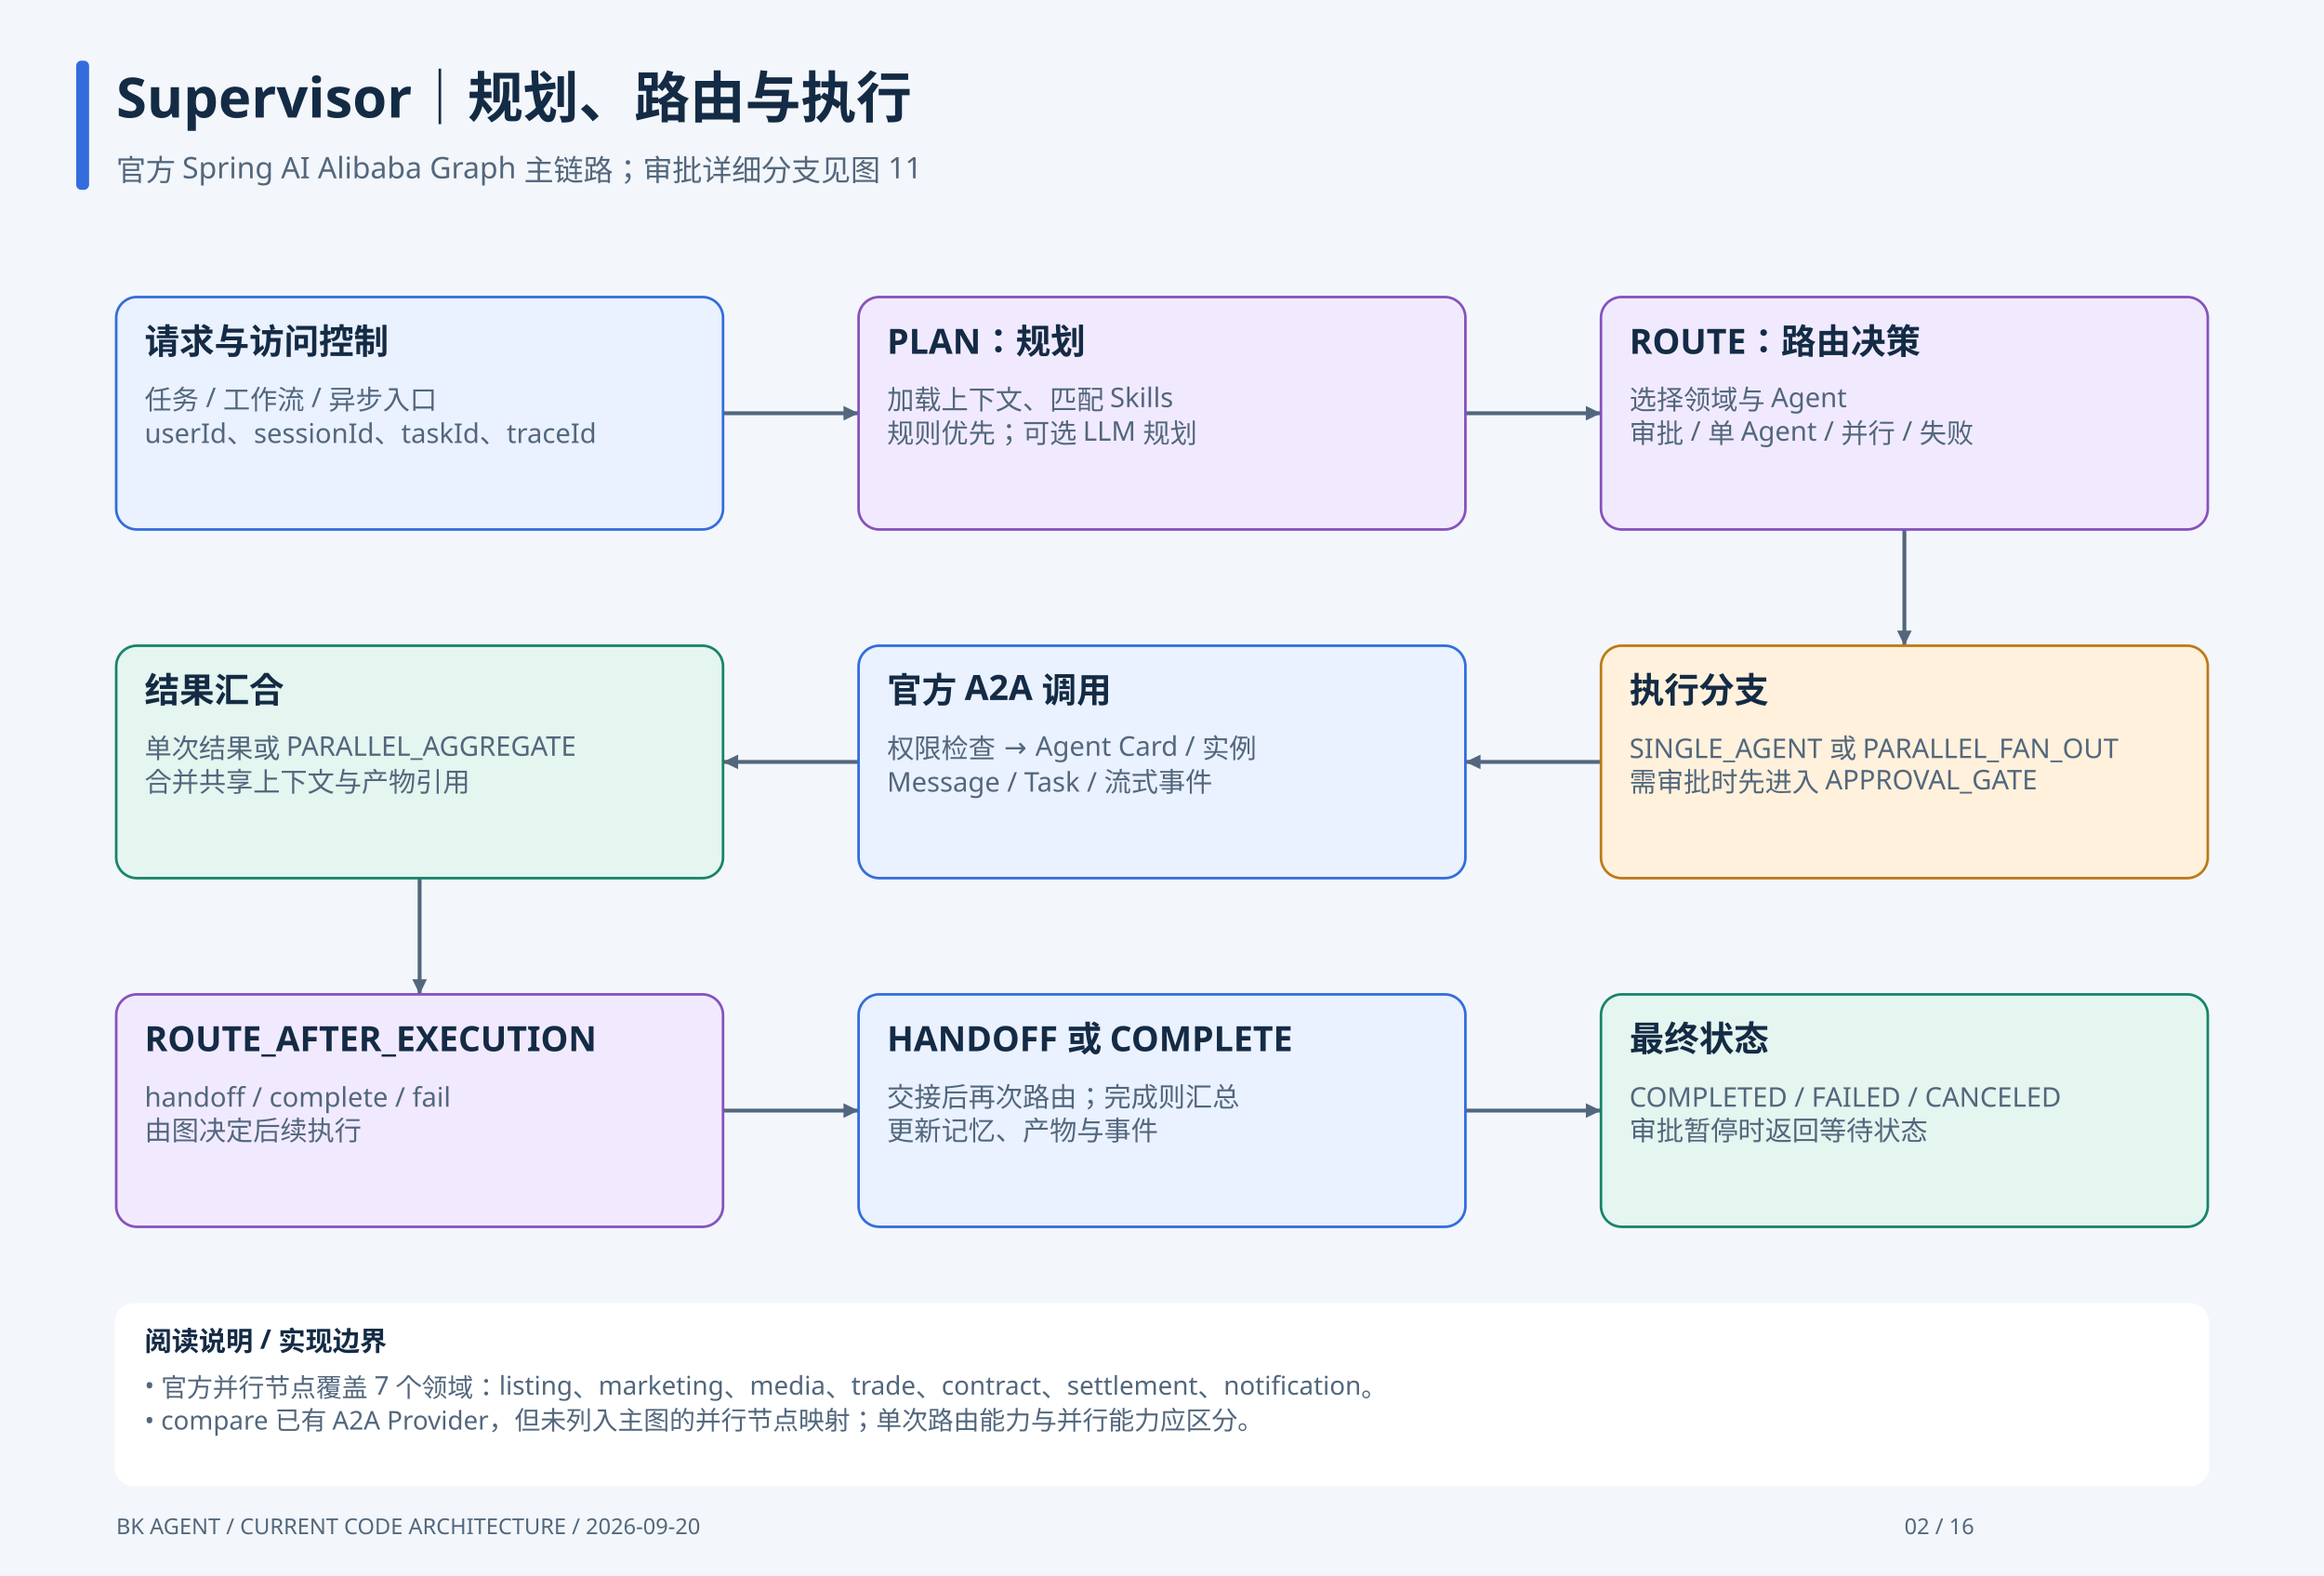
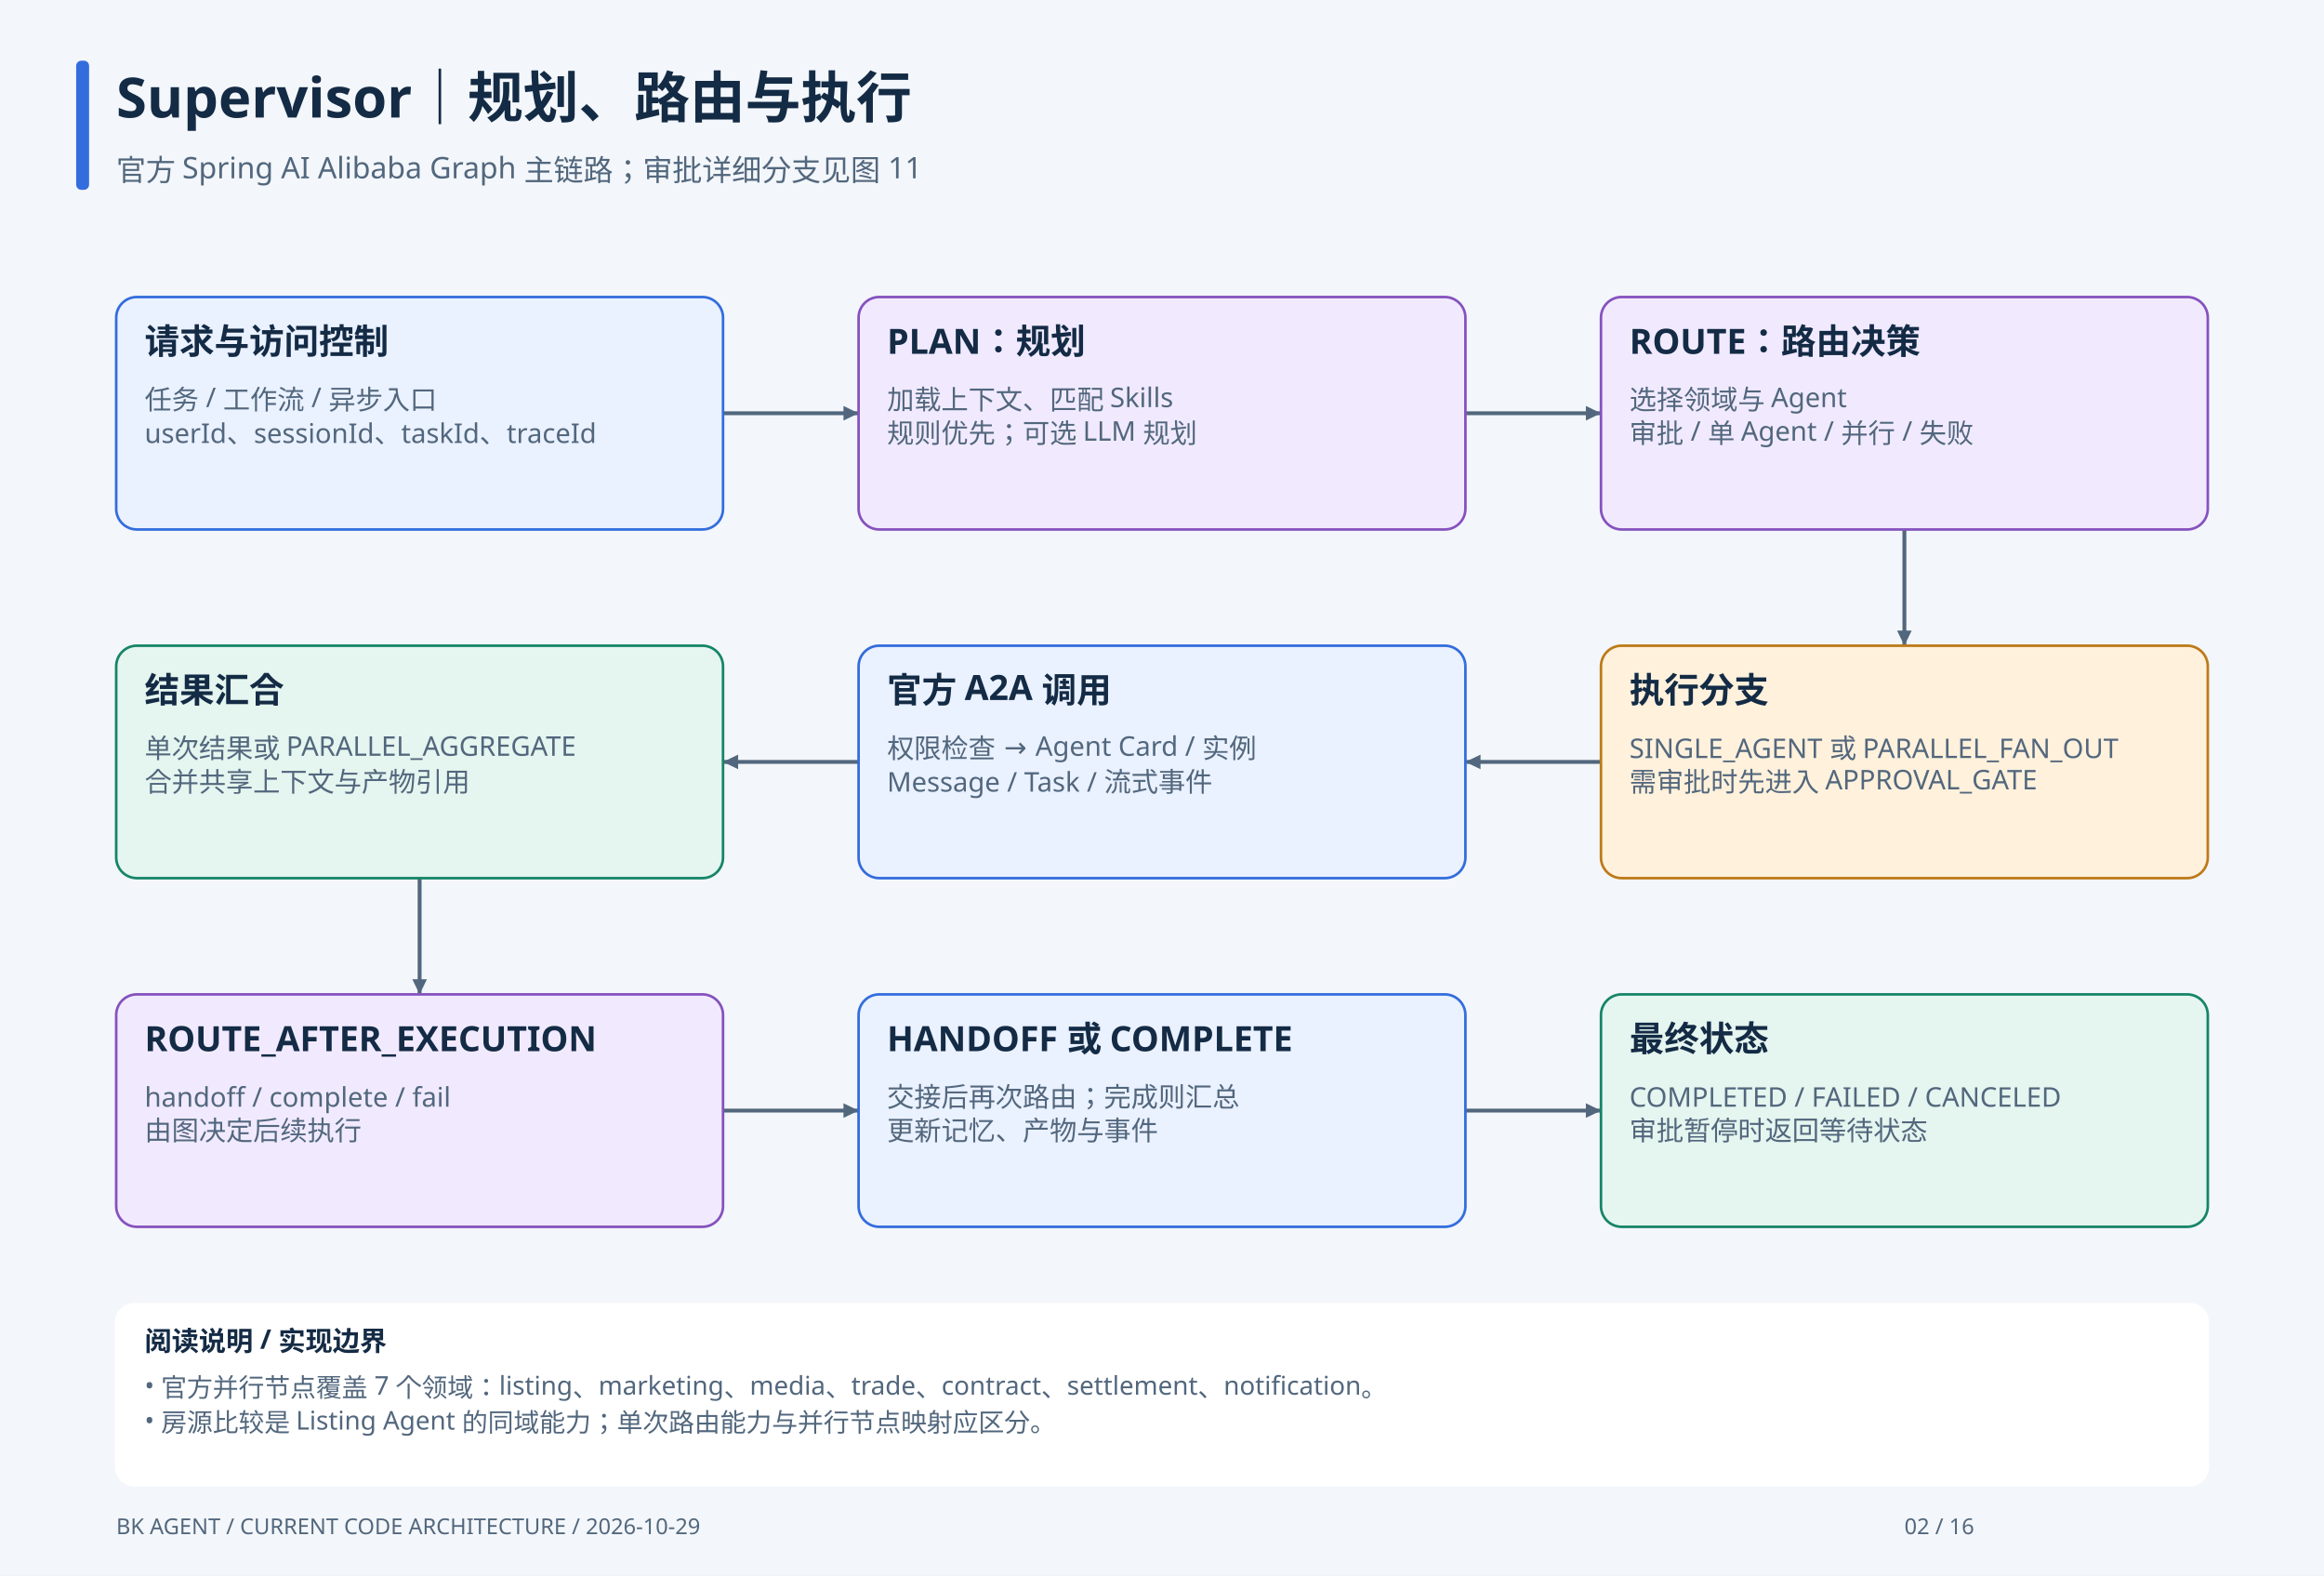
<svg xmlns="http://www.w3.org/2000/svg" width="1800" height="1220" viewBox="0 0 1800 1220">
  <rect width="1800" height="1220" fill="#f3f6fa" />
  <rect x="60" y="48" width="8" height="98" rx="3" fill="#336ddd" stroke="#336ddd" stroke-width="2" />
  <text x="90" y="91" fill="#142b45" font-family="Microsoft YaHei, sans-serif" font-size="43" font-weight="700">Supervisor｜规划、路由与执行</text>
  <text x="90" y="140" fill="#52677d" font-family="Microsoft YaHei, sans-serif" font-size="23" font-weight="400">官方 Spring AI Alibaba Graph 主链路；审批详细分支见图 11</text>
  <polyline points="560,320 665,320" fill="none" stroke="#52677d" stroke-width="3" />
  <polygon points="665,320 653.294,325.655 653.294,314.345" fill="#52677d" />
  <polyline points="1135,320 1240,320" fill="none" stroke="#52677d" stroke-width="3" />
  <polygon points="1240,320 1228.294,325.655 1228.294,314.345" fill="#52677d" />
  <polyline points="1475,410 1475,500" fill="none" stroke="#52677d" stroke-width="3" />
  <polygon points="1475,500 1469.345,488.294 1480.655,488.294" fill="#52677d" />
  <polyline points="1240,590 1135,590" fill="none" stroke="#52677d" stroke-width="3" />
  <polygon points="1135,590 1146.706,584.345 1146.706,595.655" fill="#52677d" />
  <polyline points="665,590 560,590" fill="none" stroke="#52677d" stroke-width="3" />
  <polygon points="560,590 571.706,584.345 571.706,595.655" fill="#52677d" />
  <polyline points="325,680 325,770" fill="none" stroke="#52677d" stroke-width="3" />
  <polygon points="325,770 319.345,758.294 330.655,758.294" fill="#52677d" />
  <polyline points="560,860 665,860" fill="none" stroke="#52677d" stroke-width="3" />
  <polygon points="665,860 653.294,865.655 653.294,854.345" fill="#52677d" />
  <polyline points="1135,860 1240,860" fill="none" stroke="#52677d" stroke-width="3" />
  <polygon points="1240,860 1228.294,865.655 1228.294,854.345" fill="#52677d" />
  <rect x="90" y="230" width="470" height="180" rx="16" fill="#eaf1ff" stroke="#336ddd" stroke-width="2" />
  <text x="112" y="274" fill="#142b45" font-family="Microsoft YaHei, sans-serif" font-size="27" font-weight="700">请求与访问控制</text>
  <text x="112" y="317" fill="#52677d" font-family="Microsoft YaHei, sans-serif" font-size="21" font-weight="400">任务 / 工作流 / 异步入口</text>
  <text x="112" y="343" fill="#52677d" font-family="Microsoft YaHei, sans-serif" font-size="21" font-weight="400">userId、sessionId、taskId、traceId</text>
  <rect x="665" y="230" width="470" height="180" rx="16" fill="#f1eaff" stroke="#8652be" stroke-width="2" />
  <text x="687" y="274" fill="#142b45" font-family="Microsoft YaHei, sans-serif" font-size="27" font-weight="700">PLAN：规划</text>
  <text x="687" y="317" fill="#52677d" font-family="Microsoft YaHei, sans-serif" font-size="21" font-weight="400">加载上下文、匹配 Skills</text>
  <text x="687" y="343" fill="#52677d" font-family="Microsoft YaHei, sans-serif" font-size="21" font-weight="400">规则优先；可选 LLM 规划</text>
  <rect x="1240" y="230" width="470" height="180" rx="16" fill="#f1eaff" stroke="#8652be" stroke-width="2" />
  <text x="1262" y="274" fill="#142b45" font-family="Microsoft YaHei, sans-serif" font-size="27" font-weight="700">ROUTE：路由决策</text>
  <text x="1262" y="317" fill="#52677d" font-family="Microsoft YaHei, sans-serif" font-size="21" font-weight="400">选择领域与 Agent</text>
  <text x="1262" y="343" fill="#52677d" font-family="Microsoft YaHei, sans-serif" font-size="21" font-weight="400">审批 / 单 Agent / 并行 / 失败</text>
  <rect x="1240" y="500" width="470" height="180" rx="16" fill="#fff1dc" stroke="#bd7a19" stroke-width="2" />
  <text x="1262" y="544" fill="#142b45" font-family="Microsoft YaHei, sans-serif" font-size="27" font-weight="700">执行分支</text>
  <text x="1262" y="587" fill="#52677d" font-family="Microsoft YaHei, sans-serif" font-size="21" font-weight="400">SINGLE_AGENT 或 PARALLEL_FAN_OUT</text>
  <text x="1262" y="613" fill="#52677d" font-family="Microsoft YaHei, sans-serif" font-size="21" font-weight="400">需审批时先进入 APPROVAL_GATE</text>
  <rect x="665" y="500" width="470" height="180" rx="16" fill="#eaf1ff" stroke="#336ddd" stroke-width="2" />
  <text x="687" y="544" fill="#142b45" font-family="Microsoft YaHei, sans-serif" font-size="27" font-weight="700">官方 A2A 调用</text>
  <text x="687" y="587" fill="#52677d" font-family="Microsoft YaHei, sans-serif" font-size="21" font-weight="400">权限检查 → Agent Card / 实例</text>
  <text x="687" y="613" fill="#52677d" font-family="Microsoft YaHei, sans-serif" font-size="21" font-weight="400">Message / Task / 流式事件</text>
  <rect x="90" y="500" width="470" height="180" rx="16" fill="#e5f5ef" stroke="#168568" stroke-width="2" />
  <text x="112" y="544" fill="#142b45" font-family="Microsoft YaHei, sans-serif" font-size="27" font-weight="700">结果汇合</text>
  <text x="112" y="587" fill="#52677d" font-family="Microsoft YaHei, sans-serif" font-size="21" font-weight="400">单次结果或 PARALLEL_AGGREGATE</text>
  <text x="112" y="613" fill="#52677d" font-family="Microsoft YaHei, sans-serif" font-size="21" font-weight="400">合并共享上下文与产物引用</text>
  <rect x="90" y="770" width="470" height="180" rx="16" fill="#f1eaff" stroke="#8652be" stroke-width="2" />
  <text x="112" y="814" fill="#142b45" font-family="Microsoft YaHei, sans-serif" font-size="27" font-weight="700">ROUTE_AFTER_EXECUTION</text>
  <text x="112" y="857" fill="#52677d" font-family="Microsoft YaHei, sans-serif" font-size="21" font-weight="400">handoff / complete / fail</text>
  <text x="112" y="883" fill="#52677d" font-family="Microsoft YaHei, sans-serif" font-size="21" font-weight="400">由图决定后续执行</text>
  <rect x="665" y="770" width="470" height="180" rx="16" fill="#eaf1ff" stroke="#336ddd" stroke-width="2" />
  <text x="687" y="814" fill="#142b45" font-family="Microsoft YaHei, sans-serif" font-size="27" font-weight="700">HANDOFF 或 COMPLETE</text>
  <text x="687" y="857" fill="#52677d" font-family="Microsoft YaHei, sans-serif" font-size="21" font-weight="400">交接后再次路由；完成则汇总</text>
  <text x="687" y="883" fill="#52677d" font-family="Microsoft YaHei, sans-serif" font-size="21" font-weight="400">更新记忆、产物与事件</text>
  <rect x="1240" y="770" width="470" height="180" rx="16" fill="#e5f5ef" stroke="#168568" stroke-width="2" />
  <text x="1262" y="814" fill="#142b45" font-family="Microsoft YaHei, sans-serif" font-size="27" font-weight="700">最终状态</text>
  <text x="1262" y="857" fill="#52677d" font-family="Microsoft YaHei, sans-serif" font-size="21" font-weight="400">COMPLETED / FAILED / CANCELED</text>
  <text x="1262" y="883" fill="#52677d" font-family="Microsoft YaHei, sans-serif" font-size="21" font-weight="400">审批暂停时返回等待状态</text>
  <rect x="90" y="1010" width="1620" height="140" rx="14" fill="#ffffff" stroke="#ffffff" stroke-width="2" />
  <text x="112" y="1046" fill="#142b45" font-family="Microsoft YaHei, sans-serif" font-size="21" font-weight="700">阅读说明 / 实现边界</text>
  <text x="112" y="1080" fill="#52677d" font-family="Microsoft YaHei, sans-serif" font-size="20" font-weight="400">• 官方并行节点覆盖 7 个领域：listing、marketing、media、trade、contract、settlement、notification。</text>
-   <text x="112" y="1107" fill="#52677d" font-family="Microsoft YaHei, sans-serif" font-size="20" font-weight="400">• compare 已有 A2A Provider，但未列入主图的并行节点映射；单次路由能力与并行能力应区分。</text>
-   <text x="90" y="1188" fill="#52677d" font-family="Microsoft YaHei, sans-serif" font-size="17" font-weight="400">BK AGENT  /  CURRENT CODE ARCHITECTURE  /  2026-09-20</text>
+   <text x="112" y="1107" fill="#52677d" font-family="Microsoft YaHei, sans-serif" font-size="20" font-weight="400">• 房源比较是 Listing Agent 的同域能力；单次路由能力与并行节点映射应区分。</text>
+   <text x="90" y="1188" fill="#52677d" font-family="Microsoft YaHei, sans-serif" font-size="17" font-weight="400">BK AGENT  /  CURRENT CODE ARCHITECTURE  /  2026-10-29</text>
  <text x="1475" y="1188" fill="#52677d" font-family="Microsoft YaHei, sans-serif" font-size="17" font-weight="400">02 / 16</text>
</svg>
